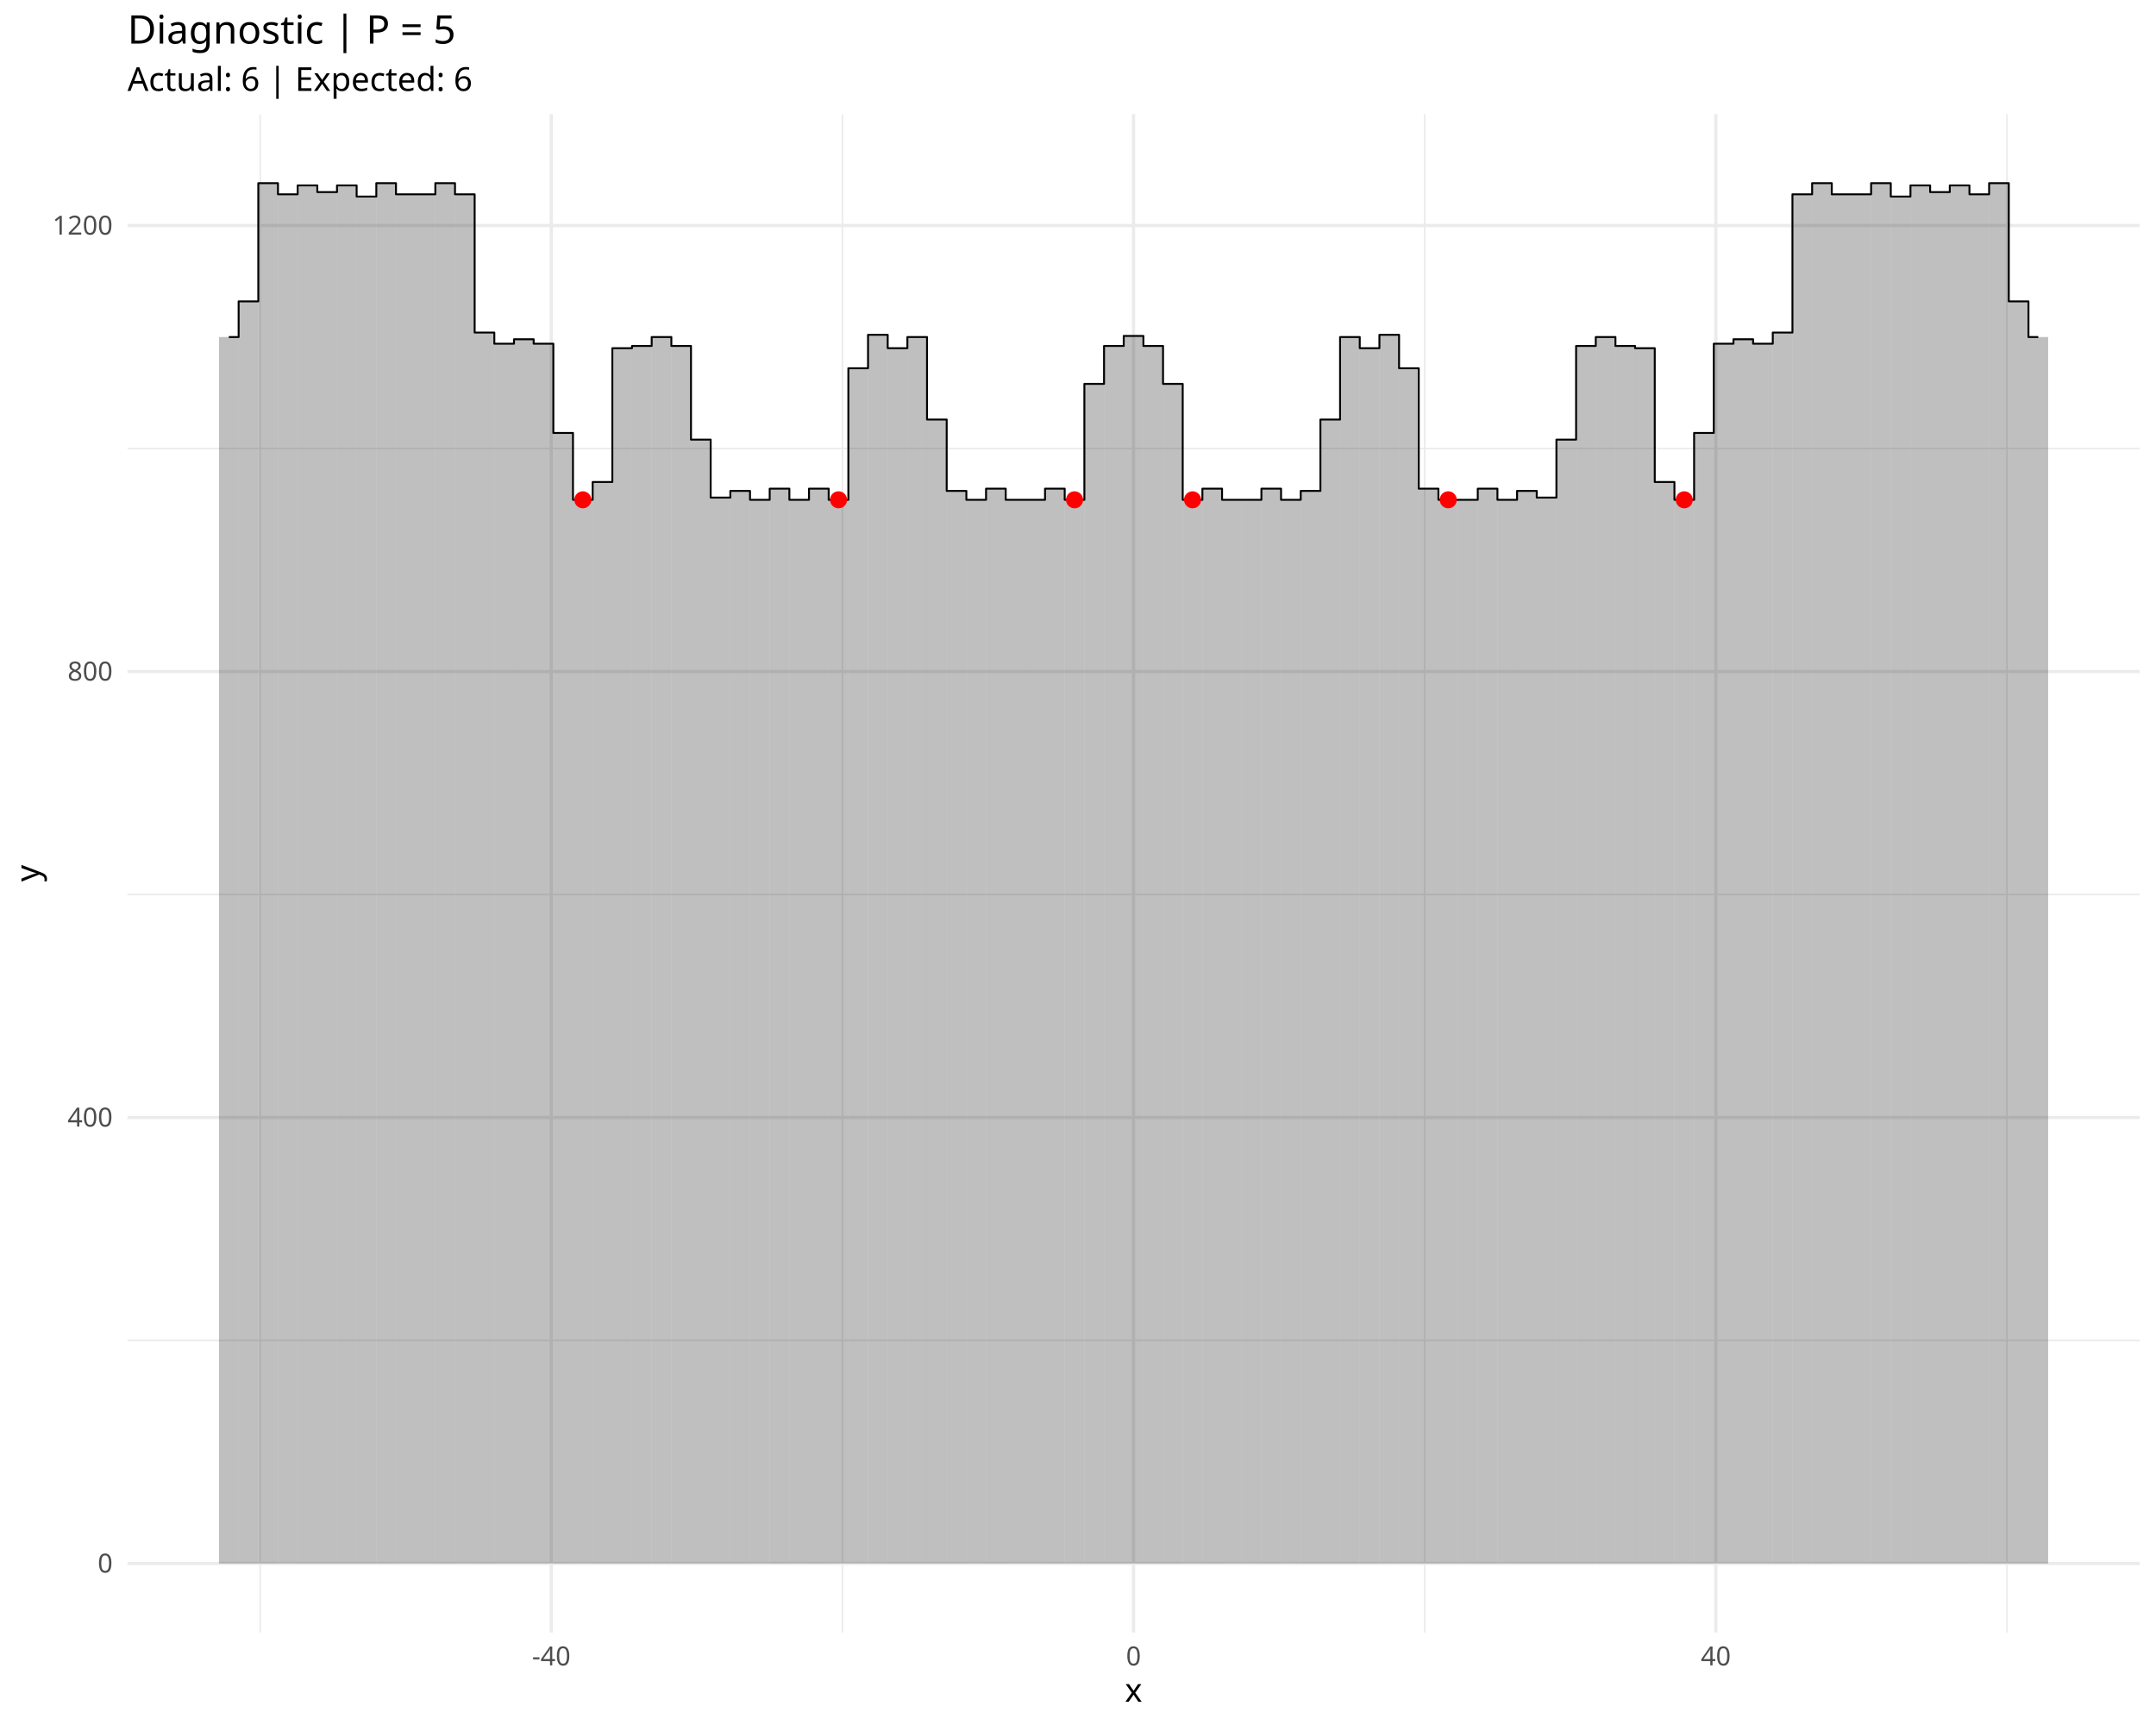
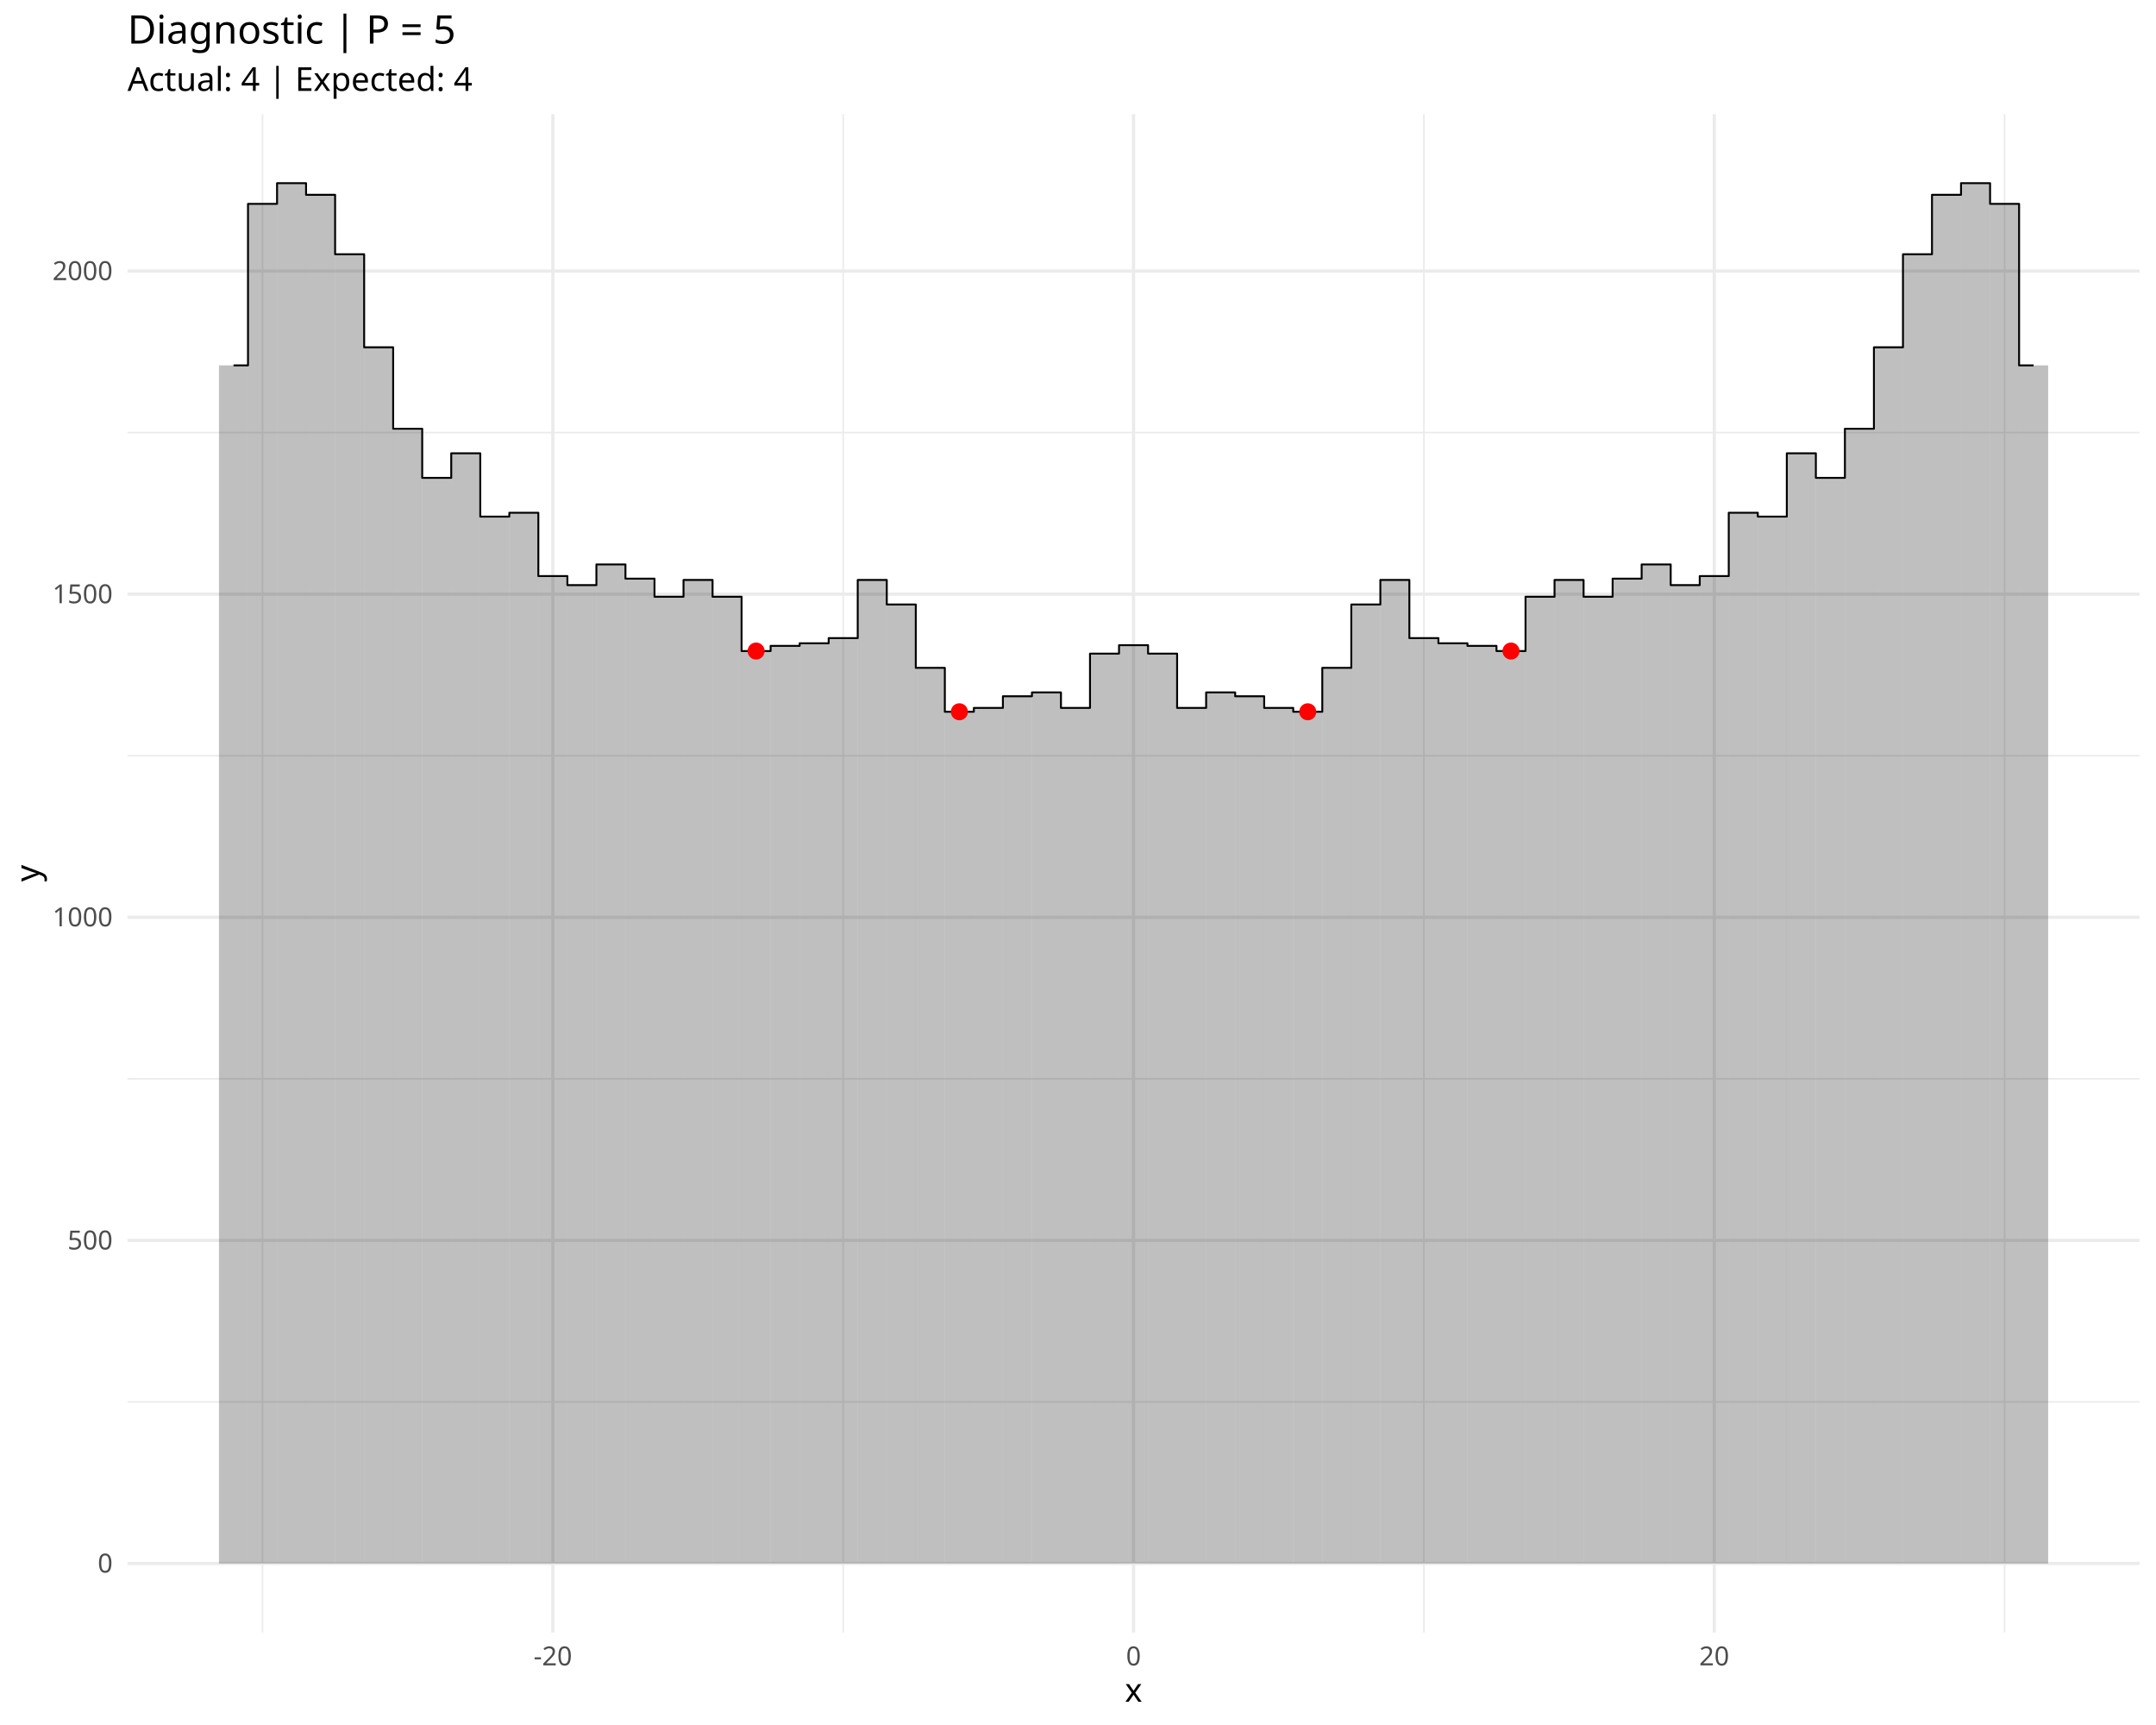
<svg xmlns="http://www.w3.org/2000/svg" class="svglite" data-engine-version="2.0" width="720.00pt" height="576.00pt" viewBox="0 0 720.00 576.00">
  <defs>
    <style type="text/css">
    .svglite line, .svglite polyline, .svglite polygon, .svglite path, .svglite rect, .svglite circle {
      fill: none;
      stroke: #000000;
      stroke-linecap: round;
      stroke-linejoin: round;
      stroke-miterlimit: 10.00;
    }
  </style>
  </defs>
  <rect width="100%" height="100%" style="stroke: none; fill: #FFFFFF;" />
  <defs>
    <clipPath id="cpMC4wMHw3MjAuMDB8MC4wMHw1NzYuMDA=">
      <rect x="0.00" y="0.00" width="720.00" height="576.00" />
    </clipPath>
  </defs>
  <g clip-path="url(#cpMC4wMHw3MjAuMDB8MC4wMHw1NzYuMDA=)">
    <rect x="0.00" y="0.00" width="720.00" height="576.00" style="stroke-width: 1.07; stroke: none; fill: #FFFFFF;" />
  </g>
  <defs>
    <clipPath id="cpNDIuNTh8NzE0LjUyfDM4LjEyfDU0NS4xMQ==">
      <rect x="42.58" y="38.12" width="671.94" height="507.00" />
    </clipPath>
  </defs>
  <g clip-path="url(#cpNDIuNTh8NzE0LjUyfDM4LjEyfDU0NS4xMQ==)">
-     <polyline points="42.58,447.61 714.52,447.61 " style="stroke-width: 0.53; stroke: #EBEBEB; stroke-linecap: butt;" />
-     <polyline points="42.58,298.69 714.52,298.69 " style="stroke-width: 0.53; stroke: #EBEBEB; stroke-linecap: butt;" />
-     <polyline points="42.58,149.77 714.52,149.77 " style="stroke-width: 0.53; stroke: #EBEBEB; stroke-linecap: butt;" />
-     <polyline points="86.88,545.11 86.88,38.12 " style="stroke-width: 0.53; stroke: #EBEBEB; stroke-linecap: butt;" />
-     <polyline points="281.33,545.11 281.33,38.12 " style="stroke-width: 0.53; stroke: #EBEBEB; stroke-linecap: butt;" />
-     <polyline points="475.77,545.11 475.77,38.12 " style="stroke-width: 0.53; stroke: #EBEBEB; stroke-linecap: butt;" />
-     <polyline points="670.22,545.11 670.22,38.12 " style="stroke-width: 0.53; stroke: #EBEBEB; stroke-linecap: butt;" />
+     <polyline points="42.58,468.12 714.52,468.12 " style="stroke-width: 0.53; stroke: #EBEBEB; stroke-linecap: butt;" />
+     <polyline points="42.58,360.23 714.52,360.23 " style="stroke-width: 0.53; stroke: #EBEBEB; stroke-linecap: butt;" />
+     <polyline points="42.58,252.34 714.52,252.34 " style="stroke-width: 0.53; stroke: #EBEBEB; stroke-linecap: butt;" />
+     <polyline points="42.58,144.45 714.52,144.45 " style="stroke-width: 0.53; stroke: #EBEBEB; stroke-linecap: butt;" />
+     <polyline points="87.67,545.11 87.67,38.12 " style="stroke-width: 0.53; stroke: #EBEBEB; stroke-linecap: butt;" />
+     <polyline points="281.59,545.11 281.59,38.12 " style="stroke-width: 0.53; stroke: #EBEBEB; stroke-linecap: butt;" />
+     <polyline points="475.51,545.11 475.51,38.12 " style="stroke-width: 0.53; stroke: #EBEBEB; stroke-linecap: butt;" />
+     <polyline points="669.43,545.11 669.43,38.12 " style="stroke-width: 0.53; stroke: #EBEBEB; stroke-linecap: butt;" />
    <polyline points="42.58,522.07 714.52,522.07 " style="stroke-width: 1.07; stroke: #EBEBEB; stroke-linecap: butt;" />
-     <polyline points="42.58,373.15 714.52,373.15 " style="stroke-width: 1.07; stroke: #EBEBEB; stroke-linecap: butt;" />
-     <polyline points="42.58,224.23 714.52,224.23 " style="stroke-width: 1.07; stroke: #EBEBEB; stroke-linecap: butt;" />
-     <polyline points="42.58,75.31 714.52,75.31 " style="stroke-width: 1.07; stroke: #EBEBEB; stroke-linecap: butt;" />
-     <polyline points="184.11,545.11 184.11,38.12 " style="stroke-width: 1.07; stroke: #EBEBEB; stroke-linecap: butt;" />
+     <polyline points="42.58,414.18 714.52,414.18 " style="stroke-width: 1.07; stroke: #EBEBEB; stroke-linecap: butt;" />
+     <polyline points="42.58,306.29 714.52,306.29 " style="stroke-width: 1.07; stroke: #EBEBEB; stroke-linecap: butt;" />
+     <polyline points="42.58,198.40 714.52,198.40 " style="stroke-width: 1.07; stroke: #EBEBEB; stroke-linecap: butt;" />
+     <polyline points="42.58,90.51 714.52,90.51 " style="stroke-width: 1.07; stroke: #EBEBEB; stroke-linecap: butt;" />
+     <polyline points="184.63,545.11 184.63,38.12 " style="stroke-width: 1.07; stroke: #EBEBEB; stroke-linecap: butt;" />
    <polyline points="378.55,545.11 378.55,38.12 " style="stroke-width: 1.07; stroke: #EBEBEB; stroke-linecap: butt;" />
-     <polyline points="573.00,545.11 573.00,38.12 " style="stroke-width: 1.07; stroke: #EBEBEB; stroke-linecap: butt;" />
-     <rect x="73.13" y="112.54" width="6.57" height="409.53" style="stroke-width: 1.07; stroke: none; stroke-linecap: butt; stroke-linejoin: miter; fill: #000000; fill-opacity: 0.25;" />
-     <rect x="79.69" y="100.63" width="6.57" height="421.44" style="stroke-width: 1.07; stroke: none; stroke-linecap: butt; stroke-linejoin: miter; fill: #000000; fill-opacity: 0.25;" />
-     <rect x="86.26" y="61.16" width="6.57" height="460.91" style="stroke-width: 1.07; stroke: none; stroke-linecap: butt; stroke-linejoin: miter; fill: #000000; fill-opacity: 0.25;" />
-     <rect x="92.83" y="64.88" width="6.57" height="457.18" style="stroke-width: 1.07; stroke: none; stroke-linecap: butt; stroke-linejoin: miter; fill: #000000; fill-opacity: 0.25;" />
-     <rect x="99.40" y="61.91" width="6.57" height="460.16" style="stroke-width: 1.07; stroke: none; stroke-linecap: butt; stroke-linejoin: miter; fill: #000000; fill-opacity: 0.25;" />
-     <rect x="105.97" y="64.14" width="6.57" height="457.93" style="stroke-width: 1.07; stroke: none; stroke-linecap: butt; stroke-linejoin: miter; fill: #000000; fill-opacity: 0.25;" />
-     <rect x="112.54" y="61.91" width="6.57" height="460.16" style="stroke-width: 1.07; stroke: none; stroke-linecap: butt; stroke-linejoin: miter; fill: #000000; fill-opacity: 0.25;" />
-     <rect x="119.10" y="65.63" width="6.57" height="456.44" style="stroke-width: 1.07; stroke: none; stroke-linecap: butt; stroke-linejoin: miter; fill: #000000; fill-opacity: 0.25;" />
-     <rect x="125.67" y="61.16" width="6.57" height="460.91" style="stroke-width: 1.07; stroke: none; stroke-linecap: butt; stroke-linejoin: miter; fill: #000000; fill-opacity: 0.25;" />
-     <rect x="132.24" y="64.88" width="6.57" height="457.18" style="stroke-width: 1.07; stroke: none; stroke-linecap: butt; stroke-linejoin: miter; fill: #000000; fill-opacity: 0.25;" />
-     <rect x="138.81" y="64.88" width="6.57" height="457.18" style="stroke-width: 1.07; stroke: none; stroke-linecap: butt; stroke-linejoin: miter; fill: #000000; fill-opacity: 0.25;" />
-     <rect x="145.38" y="61.16" width="6.57" height="460.91" style="stroke-width: 1.07; stroke: none; stroke-linecap: butt; stroke-linejoin: miter; fill: #000000; fill-opacity: 0.25;" />
-     <rect x="151.95" y="64.88" width="6.57" height="457.18" style="stroke-width: 1.07; stroke: none; stroke-linecap: butt; stroke-linejoin: miter; fill: #000000; fill-opacity: 0.25;" />
-     <rect x="158.51" y="111.05" width="6.57" height="411.02" style="stroke-width: 1.07; stroke: none; stroke-linecap: butt; stroke-linejoin: miter; fill: #000000; fill-opacity: 0.25;" />
-     <rect x="165.08" y="114.77" width="6.57" height="407.29" style="stroke-width: 1.07; stroke: none; stroke-linecap: butt; stroke-linejoin: miter; fill: #000000; fill-opacity: 0.25;" />
-     <rect x="171.65" y="113.28" width="6.57" height="408.78" style="stroke-width: 1.07; stroke: none; stroke-linecap: butt; stroke-linejoin: miter; fill: #000000; fill-opacity: 0.25;" />
-     <rect x="178.22" y="114.77" width="6.57" height="407.29" style="stroke-width: 1.07; stroke: none; stroke-linecap: butt; stroke-linejoin: miter; fill: #000000; fill-opacity: 0.25;" />
-     <rect x="184.79" y="144.56" width="6.57" height="377.51" style="stroke-width: 1.07; stroke: none; stroke-linecap: butt; stroke-linejoin: miter; fill: #000000; fill-opacity: 0.25;" />
-     <rect x="191.35" y="166.89" width="6.57" height="355.17" style="stroke-width: 1.07; stroke: none; stroke-linecap: butt; stroke-linejoin: miter; fill: #000000; fill-opacity: 0.25;" />
-     <rect x="197.92" y="160.94" width="6.57" height="361.13" style="stroke-width: 1.07; stroke: none; stroke-linecap: butt; stroke-linejoin: miter; fill: #000000; fill-opacity: 0.25;" />
-     <rect x="204.49" y="116.26" width="6.57" height="405.81" style="stroke-width: 1.07; stroke: none; stroke-linecap: butt; stroke-linejoin: miter; fill: #000000; fill-opacity: 0.25;" />
-     <rect x="211.06" y="115.52" width="6.57" height="406.55" style="stroke-width: 1.07; stroke: none; stroke-linecap: butt; stroke-linejoin: miter; fill: #000000; fill-opacity: 0.25;" />
-     <rect x="217.63" y="112.54" width="6.57" height="409.53" style="stroke-width: 1.07; stroke: none; stroke-linecap: butt; stroke-linejoin: miter; fill: #000000; fill-opacity: 0.25;" />
-     <rect x="224.20" y="115.52" width="6.57" height="406.55" style="stroke-width: 1.07; stroke: none; stroke-linecap: butt; stroke-linejoin: miter; fill: #000000; fill-opacity: 0.25;" />
-     <rect x="230.76" y="146.79" width="6.57" height="375.28" style="stroke-width: 1.07; stroke: none; stroke-linecap: butt; stroke-linejoin: miter; fill: #000000; fill-opacity: 0.25;" />
-     <rect x="237.33" y="166.15" width="6.57" height="355.92" style="stroke-width: 1.07; stroke: none; stroke-linecap: butt; stroke-linejoin: miter; fill: #000000; fill-opacity: 0.25;" />
-     <rect x="243.90" y="163.92" width="6.57" height="358.15" style="stroke-width: 1.07; stroke: none; stroke-linecap: butt; stroke-linejoin: miter; fill: #000000; fill-opacity: 0.25;" />
-     <rect x="250.47" y="166.89" width="6.57" height="355.17" style="stroke-width: 1.07; stroke: none; stroke-linecap: butt; stroke-linejoin: miter; fill: #000000; fill-opacity: 0.25;" />
-     <rect x="257.04" y="163.17" width="6.57" height="358.90" style="stroke-width: 1.07; stroke: none; stroke-linecap: butt; stroke-linejoin: miter; fill: #000000; fill-opacity: 0.25;" />
-     <rect x="263.61" y="166.89" width="6.57" height="355.17" style="stroke-width: 1.07; stroke: none; stroke-linecap: butt; stroke-linejoin: miter; fill: #000000; fill-opacity: 0.25;" />
-     <rect x="270.17" y="163.17" width="6.57" height="358.90" style="stroke-width: 1.07; stroke: none; stroke-linecap: butt; stroke-linejoin: miter; fill: #000000; fill-opacity: 0.25;" />
-     <rect x="276.74" y="166.89" width="6.57" height="355.17" style="stroke-width: 1.07; stroke: none; stroke-linecap: butt; stroke-linejoin: miter; fill: #000000; fill-opacity: 0.25;" />
-     <rect x="283.31" y="122.96" width="6.57" height="399.10" style="stroke-width: 1.07; stroke: none; stroke-linecap: butt; stroke-linejoin: miter; fill: #000000; fill-opacity: 0.25;" />
-     <rect x="289.88" y="111.79" width="6.57" height="410.27" style="stroke-width: 1.07; stroke: none; stroke-linecap: butt; stroke-linejoin: miter; fill: #000000; fill-opacity: 0.25;" />
-     <rect x="296.45" y="116.26" width="6.57" height="405.81" style="stroke-width: 1.07; stroke: none; stroke-linecap: butt; stroke-linejoin: miter; fill: #000000; fill-opacity: 0.25;" />
-     <rect x="303.02" y="112.54" width="6.57" height="409.53" style="stroke-width: 1.07; stroke: none; stroke-linecap: butt; stroke-linejoin: miter; fill: #000000; fill-opacity: 0.25;" />
-     <rect x="309.58" y="140.09" width="6.57" height="381.98" style="stroke-width: 1.07; stroke: none; stroke-linecap: butt; stroke-linejoin: miter; fill: #000000; fill-opacity: 0.25;" />
-     <rect x="316.15" y="163.92" width="6.57" height="358.15" style="stroke-width: 1.07; stroke: none; stroke-linecap: butt; stroke-linejoin: miter; fill: #000000; fill-opacity: 0.25;" />
-     <rect x="322.72" y="166.89" width="6.57" height="355.17" style="stroke-width: 1.07; stroke: none; stroke-linecap: butt; stroke-linejoin: miter; fill: #000000; fill-opacity: 0.25;" />
-     <rect x="329.29" y="163.17" width="6.57" height="358.90" style="stroke-width: 1.07; stroke: none; stroke-linecap: butt; stroke-linejoin: miter; fill: #000000; fill-opacity: 0.25;" />
-     <rect x="335.86" y="166.89" width="6.57" height="355.17" style="stroke-width: 1.07; stroke: none; stroke-linecap: butt; stroke-linejoin: miter; fill: #000000; fill-opacity: 0.25;" />
-     <rect x="342.43" y="166.89" width="6.57" height="355.17" style="stroke-width: 1.07; stroke: none; stroke-linecap: butt; stroke-linejoin: miter; fill: #000000; fill-opacity: 0.25;" />
-     <rect x="348.99" y="163.17" width="6.57" height="358.90" style="stroke-width: 1.07; stroke: none; stroke-linecap: butt; stroke-linejoin: miter; fill: #000000; fill-opacity: 0.25;" />
-     <rect x="355.56" y="166.89" width="6.57" height="355.17" style="stroke-width: 1.07; stroke: none; stroke-linecap: butt; stroke-linejoin: miter; fill: #000000; fill-opacity: 0.25;" />
-     <rect x="362.13" y="128.18" width="6.57" height="393.89" style="stroke-width: 1.07; stroke: none; stroke-linecap: butt; stroke-linejoin: miter; fill: #000000; fill-opacity: 0.25;" />
-     <rect x="368.70" y="115.52" width="6.57" height="406.55" style="stroke-width: 1.07; stroke: none; stroke-linecap: butt; stroke-linejoin: miter; fill: #000000; fill-opacity: 0.25;" />
-     <rect x="375.27" y="112.17" width="6.57" height="409.90" style="stroke-width: 1.07; stroke: none; stroke-linecap: butt; stroke-linejoin: miter; fill: #000000; fill-opacity: 0.25;" />
-     <rect x="381.84" y="115.52" width="6.57" height="406.55" style="stroke-width: 1.07; stroke: none; stroke-linecap: butt; stroke-linejoin: miter; fill: #000000; fill-opacity: 0.25;" />
-     <rect x="388.40" y="128.18" width="6.57" height="393.89" style="stroke-width: 1.07; stroke: none; stroke-linecap: butt; stroke-linejoin: miter; fill: #000000; fill-opacity: 0.25;" />
-     <rect x="394.97" y="166.89" width="6.57" height="355.17" style="stroke-width: 1.07; stroke: none; stroke-linecap: butt; stroke-linejoin: miter; fill: #000000; fill-opacity: 0.25;" />
-     <rect x="401.54" y="163.17" width="6.57" height="358.90" style="stroke-width: 1.07; stroke: none; stroke-linecap: butt; stroke-linejoin: miter; fill: #000000; fill-opacity: 0.25;" />
-     <rect x="408.11" y="166.89" width="6.57" height="355.17" style="stroke-width: 1.07; stroke: none; stroke-linecap: butt; stroke-linejoin: miter; fill: #000000; fill-opacity: 0.25;" />
-     <rect x="414.68" y="166.89" width="6.57" height="355.17" style="stroke-width: 1.07; stroke: none; stroke-linecap: butt; stroke-linejoin: miter; fill: #000000; fill-opacity: 0.25;" />
-     <rect x="421.25" y="163.17" width="6.57" height="358.90" style="stroke-width: 1.07; stroke: none; stroke-linecap: butt; stroke-linejoin: miter; fill: #000000; fill-opacity: 0.25;" />
-     <rect x="427.81" y="166.89" width="6.57" height="355.17" style="stroke-width: 1.07; stroke: none; stroke-linecap: butt; stroke-linejoin: miter; fill: #000000; fill-opacity: 0.25;" />
-     <rect x="434.38" y="163.92" width="6.57" height="358.15" style="stroke-width: 1.07; stroke: none; stroke-linecap: butt; stroke-linejoin: miter; fill: #000000; fill-opacity: 0.25;" />
-     <rect x="440.95" y="140.09" width="6.57" height="381.98" style="stroke-width: 1.07; stroke: none; stroke-linecap: butt; stroke-linejoin: miter; fill: #000000; fill-opacity: 0.25;" />
-     <rect x="447.52" y="112.54" width="6.57" height="409.53" style="stroke-width: 1.07; stroke: none; stroke-linecap: butt; stroke-linejoin: miter; fill: #000000; fill-opacity: 0.25;" />
-     <rect x="454.09" y="116.26" width="6.57" height="405.81" style="stroke-width: 1.07; stroke: none; stroke-linecap: butt; stroke-linejoin: miter; fill: #000000; fill-opacity: 0.25;" />
-     <rect x="460.66" y="111.79" width="6.57" height="410.27" style="stroke-width: 1.07; stroke: none; stroke-linecap: butt; stroke-linejoin: miter; fill: #000000; fill-opacity: 0.25;" />
-     <rect x="467.22" y="122.96" width="6.57" height="399.10" style="stroke-width: 1.07; stroke: none; stroke-linecap: butt; stroke-linejoin: miter; fill: #000000; fill-opacity: 0.25;" />
-     <rect x="473.79" y="163.17" width="6.57" height="358.90" style="stroke-width: 1.07; stroke: none; stroke-linecap: butt; stroke-linejoin: miter; fill: #000000; fill-opacity: 0.25;" />
-     <rect x="480.36" y="166.89" width="6.57" height="355.17" style="stroke-width: 1.07; stroke: none; stroke-linecap: butt; stroke-linejoin: miter; fill: #000000; fill-opacity: 0.25;" />
-     <rect x="486.93" y="166.89" width="6.57" height="355.17" style="stroke-width: 1.07; stroke: none; stroke-linecap: butt; stroke-linejoin: miter; fill: #000000; fill-opacity: 0.25;" />
-     <rect x="493.50" y="163.17" width="6.57" height="358.90" style="stroke-width: 1.07; stroke: none; stroke-linecap: butt; stroke-linejoin: miter; fill: #000000; fill-opacity: 0.25;" />
-     <rect x="500.07" y="166.89" width="6.57" height="355.17" style="stroke-width: 1.07; stroke: none; stroke-linecap: butt; stroke-linejoin: miter; fill: #000000; fill-opacity: 0.25;" />
-     <rect x="506.63" y="163.92" width="6.57" height="358.15" style="stroke-width: 1.07; stroke: none; stroke-linecap: butt; stroke-linejoin: miter; fill: #000000; fill-opacity: 0.25;" />
-     <rect x="513.20" y="166.15" width="6.57" height="355.92" style="stroke-width: 1.07; stroke: none; stroke-linecap: butt; stroke-linejoin: miter; fill: #000000; fill-opacity: 0.25;" />
-     <rect x="519.77" y="146.79" width="6.57" height="375.28" style="stroke-width: 1.07; stroke: none; stroke-linecap: butt; stroke-linejoin: miter; fill: #000000; fill-opacity: 0.25;" />
-     <rect x="526.34" y="115.52" width="6.57" height="406.55" style="stroke-width: 1.07; stroke: none; stroke-linecap: butt; stroke-linejoin: miter; fill: #000000; fill-opacity: 0.25;" />
-     <rect x="532.91" y="112.54" width="6.57" height="409.53" style="stroke-width: 1.07; stroke: none; stroke-linecap: butt; stroke-linejoin: miter; fill: #000000; fill-opacity: 0.25;" />
-     <rect x="539.48" y="115.52" width="6.57" height="406.55" style="stroke-width: 1.07; stroke: none; stroke-linecap: butt; stroke-linejoin: miter; fill: #000000; fill-opacity: 0.25;" />
-     <rect x="546.04" y="116.26" width="6.57" height="405.81" style="stroke-width: 1.07; stroke: none; stroke-linecap: butt; stroke-linejoin: miter; fill: #000000; fill-opacity: 0.25;" />
-     <rect x="552.61" y="160.94" width="6.57" height="361.13" style="stroke-width: 1.07; stroke: none; stroke-linecap: butt; stroke-linejoin: miter; fill: #000000; fill-opacity: 0.25;" />
-     <rect x="559.18" y="166.89" width="6.57" height="355.17" style="stroke-width: 1.07; stroke: none; stroke-linecap: butt; stroke-linejoin: miter; fill: #000000; fill-opacity: 0.25;" />
-     <rect x="565.75" y="144.56" width="6.57" height="377.51" style="stroke-width: 1.07; stroke: none; stroke-linecap: butt; stroke-linejoin: miter; fill: #000000; fill-opacity: 0.25;" />
-     <rect x="572.32" y="114.77" width="6.57" height="407.29" style="stroke-width: 1.07; stroke: none; stroke-linecap: butt; stroke-linejoin: miter; fill: #000000; fill-opacity: 0.25;" />
-     <rect x="578.89" y="113.28" width="6.57" height="408.78" style="stroke-width: 1.07; stroke: none; stroke-linecap: butt; stroke-linejoin: miter; fill: #000000; fill-opacity: 0.25;" />
-     <rect x="585.45" y="114.77" width="6.57" height="407.29" style="stroke-width: 1.07; stroke: none; stroke-linecap: butt; stroke-linejoin: miter; fill: #000000; fill-opacity: 0.25;" />
-     <rect x="592.02" y="111.05" width="6.57" height="411.02" style="stroke-width: 1.07; stroke: none; stroke-linecap: butt; stroke-linejoin: miter; fill: #000000; fill-opacity: 0.25;" />
-     <rect x="598.59" y="64.88" width="6.57" height="457.18" style="stroke-width: 1.07; stroke: none; stroke-linecap: butt; stroke-linejoin: miter; fill: #000000; fill-opacity: 0.25;" />
-     <rect x="605.16" y="61.16" width="6.57" height="460.91" style="stroke-width: 1.07; stroke: none; stroke-linecap: butt; stroke-linejoin: miter; fill: #000000; fill-opacity: 0.25;" />
-     <rect x="611.73" y="64.88" width="6.57" height="457.18" style="stroke-width: 1.07; stroke: none; stroke-linecap: butt; stroke-linejoin: miter; fill: #000000; fill-opacity: 0.25;" />
-     <rect x="618.29" y="64.88" width="6.57" height="457.18" style="stroke-width: 1.07; stroke: none; stroke-linecap: butt; stroke-linejoin: miter; fill: #000000; fill-opacity: 0.25;" />
-     <rect x="624.86" y="61.16" width="6.57" height="460.91" style="stroke-width: 1.07; stroke: none; stroke-linecap: butt; stroke-linejoin: miter; fill: #000000; fill-opacity: 0.25;" />
-     <rect x="631.43" y="65.63" width="6.57" height="456.44" style="stroke-width: 1.07; stroke: none; stroke-linecap: butt; stroke-linejoin: miter; fill: #000000; fill-opacity: 0.25;" />
-     <rect x="638.00" y="61.91" width="6.57" height="460.16" style="stroke-width: 1.07; stroke: none; stroke-linecap: butt; stroke-linejoin: miter; fill: #000000; fill-opacity: 0.25;" />
-     <rect x="644.57" y="64.14" width="6.57" height="457.93" style="stroke-width: 1.07; stroke: none; stroke-linecap: butt; stroke-linejoin: miter; fill: #000000; fill-opacity: 0.25;" />
-     <rect x="651.14" y="61.91" width="6.57" height="460.16" style="stroke-width: 1.07; stroke: none; stroke-linecap: butt; stroke-linejoin: miter; fill: #000000; fill-opacity: 0.25;" />
-     <rect x="657.70" y="64.88" width="6.57" height="457.18" style="stroke-width: 1.07; stroke: none; stroke-linecap: butt; stroke-linejoin: miter; fill: #000000; fill-opacity: 0.25;" />
-     <rect x="664.27" y="61.16" width="6.57" height="460.91" style="stroke-width: 1.07; stroke: none; stroke-linecap: butt; stroke-linejoin: miter; fill: #000000; fill-opacity: 0.25;" />
-     <rect x="670.84" y="100.63" width="6.57" height="421.44" style="stroke-width: 1.07; stroke: none; stroke-linecap: butt; stroke-linejoin: miter; fill: #000000; fill-opacity: 0.25;" />
-     <rect x="677.41" y="112.54" width="6.57" height="409.53" style="stroke-width: 1.07; stroke: none; stroke-linecap: butt; stroke-linejoin: miter; fill: #000000; fill-opacity: 0.25;" />
-     <polyline points="76.41,112.54 79.69,112.54 79.69,100.63 86.26,100.63 86.26,61.16 92.83,61.16 92.83,64.88 99.40,64.88 99.40,61.91 105.97,61.91 105.97,64.14 112.54,64.14 112.54,61.91 119.10,61.91 119.10,65.63 125.67,65.63 125.67,61.16 132.24,61.16 132.24,64.88 138.81,64.88 138.81,64.88 145.38,64.88 145.38,61.16 151.95,61.16 151.95,64.88 158.51,64.88 158.51,111.05 165.08,111.05 165.08,114.77 171.65,114.77 171.65,113.28 178.22,113.28 178.22,114.77 184.79,114.77 184.79,144.56 191.35,144.56 191.35,166.89 197.92,166.89 197.92,160.94 204.49,160.94 204.49,116.26 211.06,116.26 211.06,115.52 217.63,115.52 217.63,112.54 224.20,112.54 224.20,115.52 230.76,115.52 230.76,146.79 237.33,146.79 237.33,166.15 243.90,166.15 243.90,163.92 250.47,163.92 250.47,166.89 257.04,166.89 257.04,163.17 263.61,163.17 263.61,166.89 270.17,166.89 270.17,163.17 276.74,163.17 276.74,166.89 283.31,166.89 283.31,122.96 289.88,122.96 289.88,111.79 296.45,111.79 296.45,116.26 303.02,116.26 303.02,112.54 309.58,112.54 309.58,140.09 316.15,140.09 316.15,163.92 322.72,163.92 322.72,166.89 329.29,166.89 329.29,163.17 335.86,163.17 335.86,166.89 342.43,166.89 342.43,166.89 348.99,166.89 348.99,163.17 355.56,163.17 355.56,166.89 362.13,166.89 362.13,128.18 368.70,128.18 368.70,115.52 375.27,115.52 375.27,112.17 381.84,112.17 381.84,115.52 388.40,115.52 388.40,128.18 394.97,128.18 394.97,166.89 401.54,166.89 401.54,163.17 408.11,163.17 408.11,166.89 414.68,166.89 414.68,166.89 421.25,166.89 421.25,163.17 427.81,163.17 427.81,166.89 434.38,166.89 434.38,163.92 440.95,163.92 440.95,140.09 447.52,140.09 447.52,112.54 454.09,112.54 454.09,116.26 460.66,116.26 460.66,111.79 467.22,111.79 467.22,122.96 473.79,122.96 473.79,163.17 480.36,163.17 480.36,166.89 486.93,166.89 486.93,166.89 493.50,166.89 493.50,163.17 500.07,163.17 500.07,166.89 506.63,166.89 506.63,163.92 513.20,163.92 513.20,166.15 519.77,166.15 519.77,146.79 526.34,146.79 526.34,115.52 532.91,115.52 532.91,112.54 539.48,112.54 539.48,115.52 546.04,115.52 546.04,116.26 552.61,116.26 552.61,160.94 559.18,160.94 559.18,166.89 565.75,166.89 565.75,144.56 572.32,144.56 572.32,114.77 578.89,114.77 578.89,113.28 585.45,113.28 585.45,114.77 592.02,114.77 592.02,111.05 598.59,111.05 598.59,64.88 605.16,64.88 605.16,61.16 611.73,61.16 611.73,64.88 618.29,64.88 618.29,64.88 624.86,64.88 624.86,61.16 631.43,61.16 631.43,65.63 638.00,65.63 638.00,61.91 644.57,61.91 644.57,64.14 651.14,64.14 651.14,61.91 657.70,61.91 657.70,64.88 664.27,64.88 664.27,61.16 670.84,61.16 670.84,100.63 677.41,100.63 677.41,112.54 680.69,112.54 " style="stroke-width: 0.64; stroke-linecap: butt;" />
-     <circle cx="194.64" cy="166.89" r="2.49" style="stroke-width: 0.71; stroke: #FF0000; fill: #FF0000;" />
-     <circle cx="280.03" cy="166.89" r="2.49" style="stroke-width: 0.71; stroke: #FF0000; fill: #FF0000;" />
-     <circle cx="358.85" cy="166.89" r="2.49" style="stroke-width: 0.71; stroke: #FF0000; fill: #FF0000;" />
-     <circle cx="398.26" cy="166.89" r="2.49" style="stroke-width: 0.71; stroke: #FF0000; fill: #FF0000;" />
-     <circle cx="483.64" cy="166.89" r="2.49" style="stroke-width: 0.71; stroke: #FF0000; fill: #FF0000;" />
-     <circle cx="562.46" cy="166.89" r="2.49" style="stroke-width: 0.71; stroke: #FF0000; fill: #FF0000;" />
+     <polyline points="572.47,545.11 572.47,38.12 " style="stroke-width: 1.07; stroke: #EBEBEB; stroke-linecap: butt;" />
+     <rect x="73.13" y="122.01" width="9.70" height="400.06" style="stroke-width: 1.07; stroke: none; stroke-linecap: butt; stroke-linejoin: miter; fill: #000000; fill-opacity: 0.25;" />
+     <rect x="82.82" y="68.07" width="9.70" height="454.00" style="stroke-width: 1.07; stroke: none; stroke-linecap: butt; stroke-linejoin: miter; fill: #000000; fill-opacity: 0.25;" />
+     <rect x="92.52" y="61.16" width="9.70" height="460.91" style="stroke-width: 1.07; stroke: none; stroke-linecap: butt; stroke-linejoin: miter; fill: #000000; fill-opacity: 0.25;" />
+     <rect x="102.21" y="65.05" width="9.70" height="457.02" style="stroke-width: 1.07; stroke: none; stroke-linecap: butt; stroke-linejoin: miter; fill: #000000; fill-opacity: 0.25;" />
+     <rect x="111.91" y="84.90" width="9.70" height="437.17" style="stroke-width: 1.07; stroke: none; stroke-linecap: butt; stroke-linejoin: miter; fill: #000000; fill-opacity: 0.25;" />
+     <rect x="121.61" y="115.97" width="9.70" height="406.10" style="stroke-width: 1.07; stroke: none; stroke-linecap: butt; stroke-linejoin: miter; fill: #000000; fill-opacity: 0.25;" />
+     <rect x="131.30" y="143.16" width="9.70" height="378.91" style="stroke-width: 1.07; stroke: none; stroke-linecap: butt; stroke-linejoin: miter; fill: #000000; fill-opacity: 0.25;" />
+     <rect x="141.00" y="159.56" width="9.70" height="362.51" style="stroke-width: 1.07; stroke: none; stroke-linecap: butt; stroke-linejoin: miter; fill: #000000; fill-opacity: 0.25;" />
+     <rect x="150.69" y="151.36" width="9.70" height="370.71" style="stroke-width: 1.07; stroke: none; stroke-linecap: butt; stroke-linejoin: miter; fill: #000000; fill-opacity: 0.25;" />
+     <rect x="160.39" y="172.50" width="9.70" height="349.56" style="stroke-width: 1.07; stroke: none; stroke-linecap: butt; stroke-linejoin: miter; fill: #000000; fill-opacity: 0.25;" />
+     <rect x="170.09" y="171.21" width="9.70" height="350.86" style="stroke-width: 1.07; stroke: none; stroke-linecap: butt; stroke-linejoin: miter; fill: #000000; fill-opacity: 0.25;" />
+     <rect x="179.78" y="192.36" width="9.70" height="329.71" style="stroke-width: 1.07; stroke: none; stroke-linecap: butt; stroke-linejoin: miter; fill: #000000; fill-opacity: 0.25;" />
+     <rect x="189.48" y="195.38" width="9.70" height="326.69" style="stroke-width: 1.07; stroke: none; stroke-linecap: butt; stroke-linejoin: miter; fill: #000000; fill-opacity: 0.25;" />
+     <rect x="199.17" y="188.47" width="9.70" height="333.60" style="stroke-width: 1.07; stroke: none; stroke-linecap: butt; stroke-linejoin: miter; fill: #000000; fill-opacity: 0.25;" />
+     <rect x="208.87" y="193.22" width="9.70" height="328.85" style="stroke-width: 1.07; stroke: none; stroke-linecap: butt; stroke-linejoin: miter; fill: #000000; fill-opacity: 0.25;" />
+     <rect x="218.57" y="199.26" width="9.70" height="322.81" style="stroke-width: 1.07; stroke: none; stroke-linecap: butt; stroke-linejoin: miter; fill: #000000; fill-opacity: 0.25;" />
+     <rect x="228.26" y="193.65" width="9.70" height="328.42" style="stroke-width: 1.07; stroke: none; stroke-linecap: butt; stroke-linejoin: miter; fill: #000000; fill-opacity: 0.25;" />
+     <rect x="237.96" y="199.26" width="9.70" height="322.81" style="stroke-width: 1.07; stroke: none; stroke-linecap: butt; stroke-linejoin: miter; fill: #000000; fill-opacity: 0.25;" />
+     <rect x="247.65" y="217.39" width="9.70" height="304.68" style="stroke-width: 1.07; stroke: none; stroke-linecap: butt; stroke-linejoin: miter; fill: #000000; fill-opacity: 0.25;" />
+     <rect x="257.35" y="215.66" width="9.70" height="306.41" style="stroke-width: 1.07; stroke: none; stroke-linecap: butt; stroke-linejoin: miter; fill: #000000; fill-opacity: 0.25;" />
+     <rect x="267.05" y="214.80" width="9.70" height="307.27" style="stroke-width: 1.07; stroke: none; stroke-linecap: butt; stroke-linejoin: miter; fill: #000000; fill-opacity: 0.25;" />
+     <rect x="276.74" y="213.07" width="9.70" height="309.00" style="stroke-width: 1.07; stroke: none; stroke-linecap: butt; stroke-linejoin: miter; fill: #000000; fill-opacity: 0.25;" />
+     <rect x="286.44" y="193.65" width="9.70" height="328.42" style="stroke-width: 1.07; stroke: none; stroke-linecap: butt; stroke-linejoin: miter; fill: #000000; fill-opacity: 0.25;" />
+     <rect x="296.14" y="201.85" width="9.70" height="320.22" style="stroke-width: 1.07; stroke: none; stroke-linecap: butt; stroke-linejoin: miter; fill: #000000; fill-opacity: 0.25;" />
+     <rect x="305.83" y="223.00" width="9.70" height="299.07" style="stroke-width: 1.07; stroke: none; stroke-linecap: butt; stroke-linejoin: miter; fill: #000000; fill-opacity: 0.25;" />
+     <rect x="315.53" y="237.67" width="9.70" height="284.40" style="stroke-width: 1.07; stroke: none; stroke-linecap: butt; stroke-linejoin: miter; fill: #000000; fill-opacity: 0.25;" />
+     <rect x="325.22" y="236.38" width="9.70" height="285.69" style="stroke-width: 1.07; stroke: none; stroke-linecap: butt; stroke-linejoin: miter; fill: #000000; fill-opacity: 0.25;" />
+     <rect x="334.92" y="232.49" width="9.70" height="289.58" style="stroke-width: 1.07; stroke: none; stroke-linecap: butt; stroke-linejoin: miter; fill: #000000; fill-opacity: 0.25;" />
+     <rect x="344.62" y="231.20" width="9.70" height="290.87" style="stroke-width: 1.07; stroke: none; stroke-linecap: butt; stroke-linejoin: miter; fill: #000000; fill-opacity: 0.25;" />
+     <rect x="354.31" y="236.38" width="9.70" height="285.69" style="stroke-width: 1.07; stroke: none; stroke-linecap: butt; stroke-linejoin: miter; fill: #000000; fill-opacity: 0.25;" />
+     <rect x="364.01" y="218.25" width="9.70" height="303.82" style="stroke-width: 1.07; stroke: none; stroke-linecap: butt; stroke-linejoin: miter; fill: #000000; fill-opacity: 0.25;" />
+     <rect x="373.70" y="215.44" width="9.70" height="306.62" style="stroke-width: 1.07; stroke: none; stroke-linecap: butt; stroke-linejoin: miter; fill: #000000; fill-opacity: 0.25;" />
+     <rect x="383.40" y="218.25" width="9.70" height="303.82" style="stroke-width: 1.07; stroke: none; stroke-linecap: butt; stroke-linejoin: miter; fill: #000000; fill-opacity: 0.25;" />
+     <rect x="393.10" y="236.38" width="9.70" height="285.69" style="stroke-width: 1.07; stroke: none; stroke-linecap: butt; stroke-linejoin: miter; fill: #000000; fill-opacity: 0.25;" />
+     <rect x="402.79" y="231.20" width="9.70" height="290.87" style="stroke-width: 1.07; stroke: none; stroke-linecap: butt; stroke-linejoin: miter; fill: #000000; fill-opacity: 0.25;" />
+     <rect x="412.49" y="232.49" width="9.70" height="289.58" style="stroke-width: 1.07; stroke: none; stroke-linecap: butt; stroke-linejoin: miter; fill: #000000; fill-opacity: 0.25;" />
+     <rect x="422.18" y="236.38" width="9.70" height="285.69" style="stroke-width: 1.07; stroke: none; stroke-linecap: butt; stroke-linejoin: miter; fill: #000000; fill-opacity: 0.25;" />
+     <rect x="431.88" y="237.67" width="9.70" height="284.40" style="stroke-width: 1.07; stroke: none; stroke-linecap: butt; stroke-linejoin: miter; fill: #000000; fill-opacity: 0.25;" />
+     <rect x="441.58" y="223.00" width="9.70" height="299.07" style="stroke-width: 1.07; stroke: none; stroke-linecap: butt; stroke-linejoin: miter; fill: #000000; fill-opacity: 0.25;" />
+     <rect x="451.27" y="201.85" width="9.70" height="320.22" style="stroke-width: 1.07; stroke: none; stroke-linecap: butt; stroke-linejoin: miter; fill: #000000; fill-opacity: 0.25;" />
+     <rect x="460.97" y="193.65" width="9.70" height="328.42" style="stroke-width: 1.07; stroke: none; stroke-linecap: butt; stroke-linejoin: miter; fill: #000000; fill-opacity: 0.25;" />
+     <rect x="470.66" y="213.07" width="9.70" height="309.00" style="stroke-width: 1.07; stroke: none; stroke-linecap: butt; stroke-linejoin: miter; fill: #000000; fill-opacity: 0.25;" />
+     <rect x="480.36" y="214.80" width="9.70" height="307.27" style="stroke-width: 1.07; stroke: none; stroke-linecap: butt; stroke-linejoin: miter; fill: #000000; fill-opacity: 0.25;" />
+     <rect x="490.06" y="215.66" width="9.70" height="306.41" style="stroke-width: 1.07; stroke: none; stroke-linecap: butt; stroke-linejoin: miter; fill: #000000; fill-opacity: 0.25;" />
+     <rect x="499.75" y="217.39" width="9.70" height="304.68" style="stroke-width: 1.07; stroke: none; stroke-linecap: butt; stroke-linejoin: miter; fill: #000000; fill-opacity: 0.25;" />
+     <rect x="509.45" y="199.26" width="9.70" height="322.81" style="stroke-width: 1.07; stroke: none; stroke-linecap: butt; stroke-linejoin: miter; fill: #000000; fill-opacity: 0.25;" />
+     <rect x="519.14" y="193.65" width="9.70" height="328.42" style="stroke-width: 1.07; stroke: none; stroke-linecap: butt; stroke-linejoin: miter; fill: #000000; fill-opacity: 0.25;" />
+     <rect x="528.84" y="199.26" width="9.70" height="322.81" style="stroke-width: 1.07; stroke: none; stroke-linecap: butt; stroke-linejoin: miter; fill: #000000; fill-opacity: 0.25;" />
+     <rect x="538.54" y="193.22" width="9.70" height="328.85" style="stroke-width: 1.07; stroke: none; stroke-linecap: butt; stroke-linejoin: miter; fill: #000000; fill-opacity: 0.25;" />
+     <rect x="548.23" y="188.47" width="9.70" height="333.60" style="stroke-width: 1.07; stroke: none; stroke-linecap: butt; stroke-linejoin: miter; fill: #000000; fill-opacity: 0.25;" />
+     <rect x="557.93" y="195.38" width="9.70" height="326.69" style="stroke-width: 1.07; stroke: none; stroke-linecap: butt; stroke-linejoin: miter; fill: #000000; fill-opacity: 0.25;" />
+     <rect x="567.63" y="192.36" width="9.70" height="329.71" style="stroke-width: 1.07; stroke: none; stroke-linecap: butt; stroke-linejoin: miter; fill: #000000; fill-opacity: 0.25;" />
+     <rect x="577.32" y="171.21" width="9.70" height="350.86" style="stroke-width: 1.07; stroke: none; stroke-linecap: butt; stroke-linejoin: miter; fill: #000000; fill-opacity: 0.25;" />
+     <rect x="587.02" y="172.50" width="9.70" height="349.56" style="stroke-width: 1.07; stroke: none; stroke-linecap: butt; stroke-linejoin: miter; fill: #000000; fill-opacity: 0.25;" />
+     <rect x="596.71" y="151.36" width="9.70" height="370.71" style="stroke-width: 1.07; stroke: none; stroke-linecap: butt; stroke-linejoin: miter; fill: #000000; fill-opacity: 0.25;" />
+     <rect x="606.41" y="159.56" width="9.70" height="362.51" style="stroke-width: 1.07; stroke: none; stroke-linecap: butt; stroke-linejoin: miter; fill: #000000; fill-opacity: 0.25;" />
+     <rect x="616.11" y="143.16" width="9.70" height="378.91" style="stroke-width: 1.07; stroke: none; stroke-linecap: butt; stroke-linejoin: miter; fill: #000000; fill-opacity: 0.25;" />
+     <rect x="625.80" y="115.97" width="9.70" height="406.10" style="stroke-width: 1.07; stroke: none; stroke-linecap: butt; stroke-linejoin: miter; fill: #000000; fill-opacity: 0.25;" />
+     <rect x="635.50" y="84.90" width="9.70" height="437.17" style="stroke-width: 1.07; stroke: none; stroke-linecap: butt; stroke-linejoin: miter; fill: #000000; fill-opacity: 0.25;" />
+     <rect x="645.19" y="65.05" width="9.70" height="457.02" style="stroke-width: 1.07; stroke: none; stroke-linecap: butt; stroke-linejoin: miter; fill: #000000; fill-opacity: 0.25;" />
+     <rect x="654.89" y="61.16" width="9.70" height="460.91" style="stroke-width: 1.07; stroke: none; stroke-linecap: butt; stroke-linejoin: miter; fill: #000000; fill-opacity: 0.25;" />
+     <rect x="664.59" y="68.07" width="9.70" height="454.00" style="stroke-width: 1.07; stroke: none; stroke-linecap: butt; stroke-linejoin: miter; fill: #000000; fill-opacity: 0.25;" />
+     <rect x="674.28" y="122.01" width="9.70" height="400.06" style="stroke-width: 1.07; stroke: none; stroke-linecap: butt; stroke-linejoin: miter; fill: #000000; fill-opacity: 0.25;" />
+     <polyline points="77.97,122.01 82.82,122.01 82.82,68.07 92.52,68.07 92.52,61.16 102.21,61.16 102.21,65.05 111.91,65.05 111.91,84.90 121.61,84.90 121.61,115.97 131.30,115.97 131.30,143.16 141.00,143.16 141.00,159.56 150.69,159.56 150.69,151.36 160.39,151.36 160.39,172.50 170.09,172.50 170.09,171.21 179.78,171.21 179.78,192.36 189.48,192.36 189.48,195.38 199.17,195.38 199.17,188.47 208.87,188.47 208.87,193.22 218.57,193.22 218.57,199.26 228.26,199.26 228.26,193.65 237.96,193.65 237.96,199.26 247.65,199.26 247.65,217.39 257.35,217.39 257.35,215.66 267.05,215.66 267.05,214.80 276.74,214.80 276.74,213.07 286.44,213.07 286.44,193.65 296.14,193.65 296.14,201.85 305.83,201.85 305.83,223.00 315.53,223.00 315.53,237.67 325.22,237.67 325.22,236.38 334.92,236.38 334.92,232.49 344.62,232.49 344.62,231.20 354.31,231.20 354.31,236.38 364.01,236.38 364.01,218.25 373.70,218.25 373.70,215.44 383.40,215.44 383.40,218.25 393.10,218.25 393.10,236.38 402.79,236.38 402.79,231.20 412.49,231.20 412.49,232.49 422.18,232.49 422.18,236.38 431.88,236.38 431.88,237.67 441.58,237.67 441.58,223.00 451.27,223.00 451.27,201.85 460.97,201.85 460.97,193.65 470.66,193.65 470.66,213.07 480.36,213.07 480.36,214.80 490.06,214.80 490.06,215.66 499.75,215.66 499.75,217.39 509.45,217.39 509.45,199.26 519.14,199.26 519.14,193.65 528.84,193.65 528.84,199.26 538.54,199.26 538.54,193.22 548.23,193.22 548.23,188.47 557.93,188.47 557.93,195.38 567.63,195.38 567.63,192.36 577.32,192.36 577.32,171.21 587.02,171.21 587.02,172.50 596.71,172.50 596.71,151.36 606.41,151.36 606.41,159.56 616.11,159.56 616.11,143.16 625.80,143.16 625.80,115.97 635.50,115.97 635.50,84.90 645.19,84.90 645.19,65.05 654.89,65.05 654.89,61.16 664.59,61.16 664.59,68.07 674.28,68.07 674.28,122.01 679.13,122.01 " style="stroke-width: 0.64; stroke-linecap: butt;" />
+     <circle cx="252.50" cy="217.39" r="2.49" style="stroke-width: 0.71; stroke: #FF0000; fill: #FF0000;" />
+     <circle cx="320.38" cy="237.67" r="2.49" style="stroke-width: 0.71; stroke: #FF0000; fill: #FF0000;" />
+     <circle cx="436.73" cy="237.67" r="2.49" style="stroke-width: 0.71; stroke: #FF0000; fill: #FF0000;" />
+     <circle cx="504.60" cy="217.39" r="2.49" style="stroke-width: 0.71; stroke: #FF0000; fill: #FF0000;" />
  </g>
  <g clip-path="url(#cpMC4wMHw3MjAuMDB8MC4wMHw1NzYuMDA=)">
    <text x="37.65" y="525.10" text-anchor="end" style="font-size: 8.80px; fill: #4D4D4D; font-family: sans;" textLength="4.89px" lengthAdjust="spacingAndGlyphs">0</text>
-     <text x="37.65" y="376.18" text-anchor="end" style="font-size: 8.80px; fill: #4D4D4D; font-family: sans;" textLength="14.68px" lengthAdjust="spacingAndGlyphs">400</text>
-     <text x="37.65" y="227.26" text-anchor="end" style="font-size: 8.80px; fill: #4D4D4D; font-family: sans;" textLength="14.68px" lengthAdjust="spacingAndGlyphs">800</text>
-     <text x="37.65" y="78.34" text-anchor="end" style="font-size: 8.80px; fill: #4D4D4D; font-family: sans;" textLength="19.58px" lengthAdjust="spacingAndGlyphs">1200</text>
-     <text x="184.11" y="556.10" text-anchor="middle" style="font-size: 8.80px; fill: #4D4D4D; font-family: sans;" textLength="12.72px" lengthAdjust="spacingAndGlyphs">-40</text>
+     <text x="37.65" y="417.21" text-anchor="end" style="font-size: 8.80px; fill: #4D4D4D; font-family: sans;" textLength="14.68px" lengthAdjust="spacingAndGlyphs">500</text>
+     <text x="37.65" y="309.32" text-anchor="end" style="font-size: 8.80px; fill: #4D4D4D; font-family: sans;" textLength="19.58px" lengthAdjust="spacingAndGlyphs">1000</text>
+     <text x="37.65" y="201.43" text-anchor="end" style="font-size: 8.80px; fill: #4D4D4D; font-family: sans;" textLength="19.58px" lengthAdjust="spacingAndGlyphs">1500</text>
+     <text x="37.65" y="93.54" text-anchor="end" style="font-size: 8.80px; fill: #4D4D4D; font-family: sans;" textLength="19.58px" lengthAdjust="spacingAndGlyphs">2000</text>
+     <text x="184.63" y="556.10" text-anchor="middle" style="font-size: 8.80px; fill: #4D4D4D; font-family: sans;" textLength="12.72px" lengthAdjust="spacingAndGlyphs">-20</text>
    <text x="378.55" y="556.10" text-anchor="middle" style="font-size: 8.80px; fill: #4D4D4D; font-family: sans;" textLength="4.89px" lengthAdjust="spacingAndGlyphs">0</text>
-     <text x="573.00" y="556.10" text-anchor="middle" style="font-size: 8.80px; fill: #4D4D4D; font-family: sans;" textLength="9.79px" lengthAdjust="spacingAndGlyphs">40</text>
+     <text x="572.47" y="556.10" text-anchor="middle" style="font-size: 8.80px; fill: #4D4D4D; font-family: sans;" textLength="9.79px" lengthAdjust="spacingAndGlyphs">20</text>
    <text x="378.55" y="568.24" text-anchor="middle" style="font-size: 11.00px; font-family: sans;" textLength="5.50px" lengthAdjust="spacingAndGlyphs">x</text>
    <text transform="translate(13.05,291.61) rotate(-90)" text-anchor="middle" style="font-size: 11.00px; font-family: sans;" textLength="5.50px" lengthAdjust="spacingAndGlyphs">y</text>
-     <text x="42.58" y="30.35" style="font-size: 11.00px; font-family: sans;" textLength="109.88px" lengthAdjust="spacingAndGlyphs">Actual: 6 | Expected: 6</text>
+     <text x="42.58" y="30.35" style="font-size: 11.00px; font-family: sans;" textLength="109.88px" lengthAdjust="spacingAndGlyphs">Actual: 4 | Expected: 4</text>
    <text x="42.58" y="14.56" style="font-size: 13.20px; font-family: sans;" textLength="103.60px" lengthAdjust="spacingAndGlyphs">Diagnostic | P = 5</text>
  </g>
</svg>
